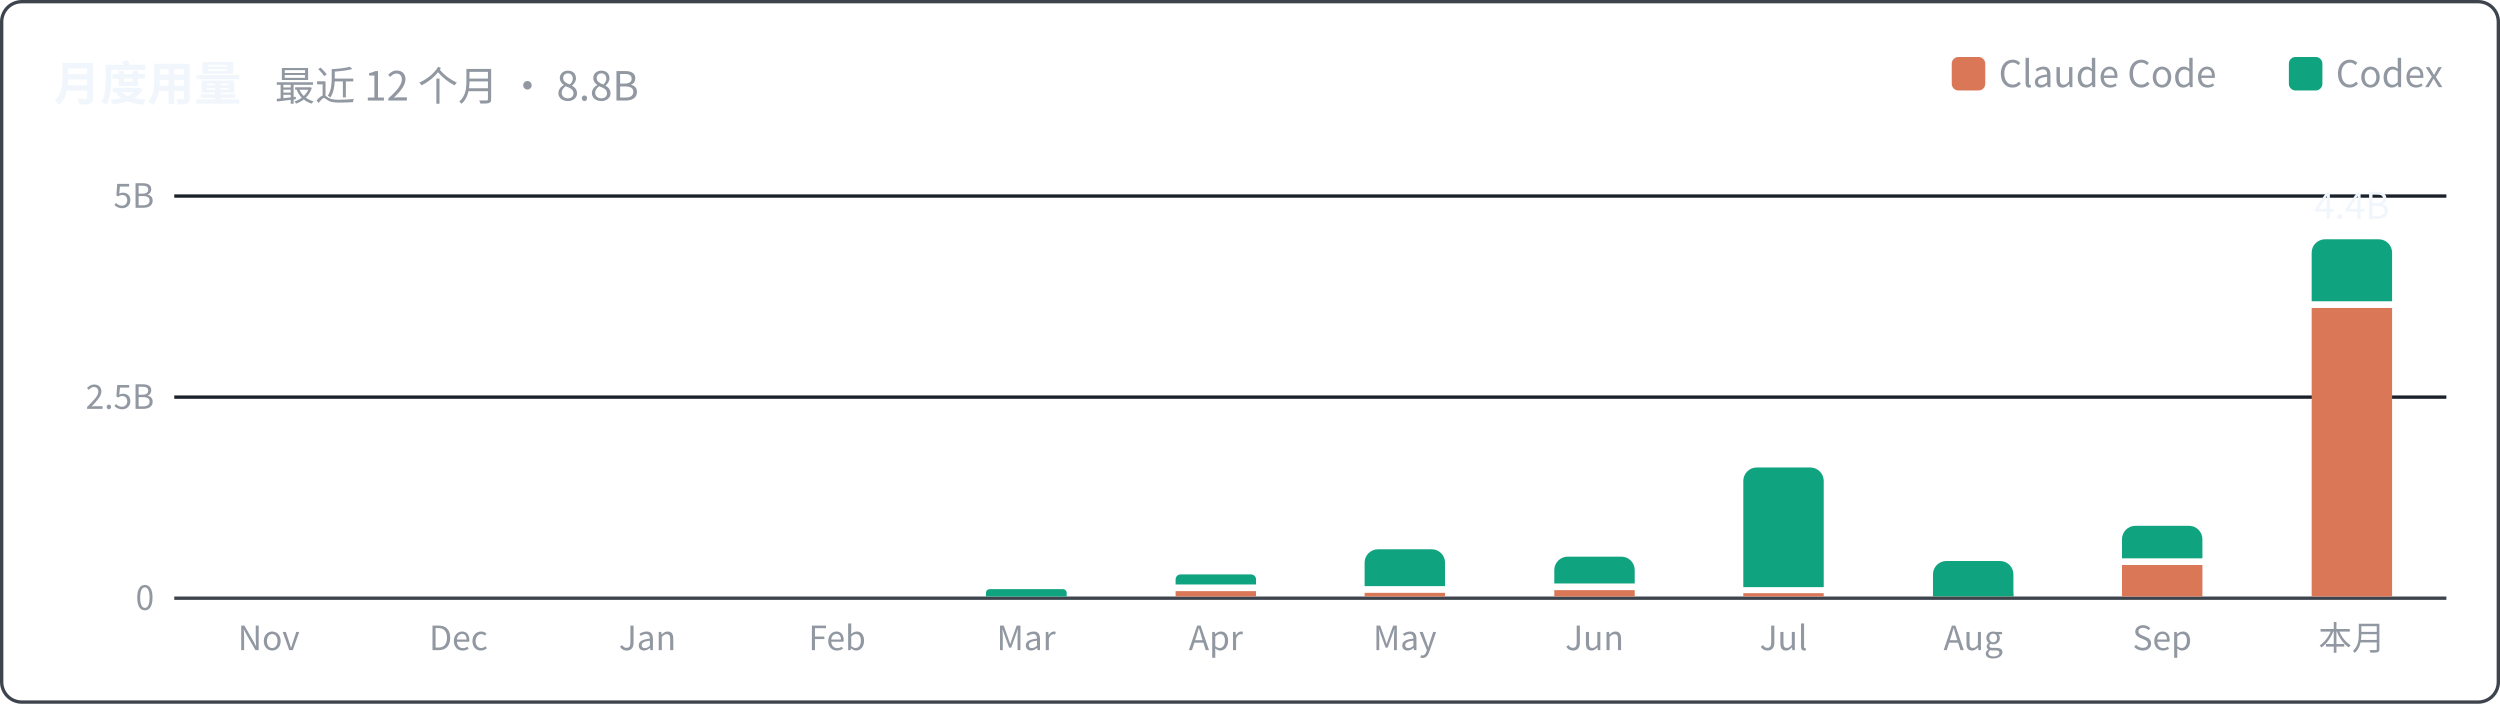
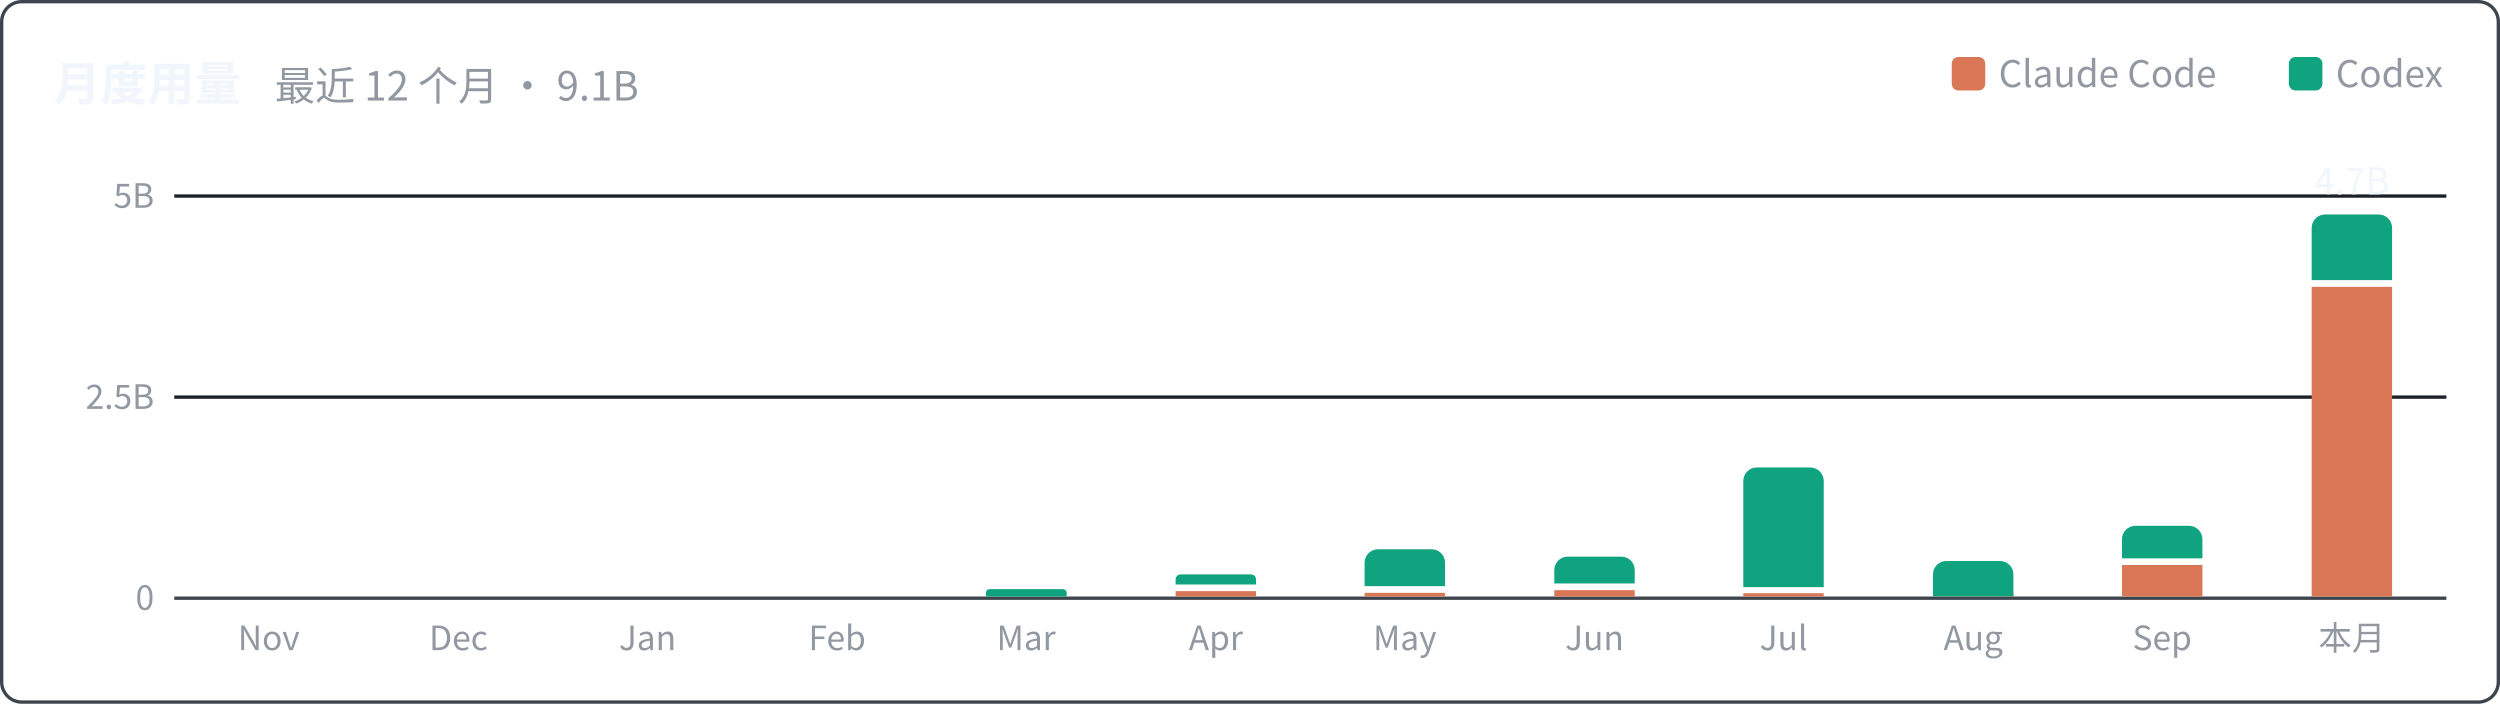
<svg xmlns="http://www.w3.org/2000/svg" width="746" height="210" viewBox="0 0 746 210" font-family="system-ui, -apple-system, 'Segoe UI', 'PingFang SC', 'Microsoft YaHei', 'Noto Sans CJK SC', sans-serif">
  <rect x="0.5" y="0.5" width="745" height="209" rx="6" fill="none" stroke="#3d444d" />
-   <text x="16" y="30" font-size="14" font-weight="600" fill="#f0f6fc">月度用量<tspan dx="10" font-size="12" font-weight="400" fill="#9198a1">最近 12 个月 · 8.8B</tspan>
+   <text x="16" y="30" font-size="14" font-weight="600" fill="#f0f6fc">月度用量<tspan dx="10" font-size="12" font-weight="400" fill="#9198a1">最近 12 个月 · 9.1B</tspan>
  </text>
  <line x1="52" y1="178.5" x2="730" y2="178.5" stroke="#3d444d" stroke-width="1" />
  <text x="46" y="182.0" font-size="10" text-anchor="end" fill="#9198a1">0</text>
  <line x1="52" y1="118.5" x2="730" y2="118.5" stroke="#1b2129" stroke-width="1" />
  <text x="46" y="122.0" font-size="10" text-anchor="end" fill="#9198a1">2.5B</text>
  <line x1="52" y1="58.5" x2="730" y2="58.5" stroke="#1b2129" stroke-width="1" />
  <text x="46" y="62.0" font-size="10" text-anchor="end" fill="#9198a1">5B</text>
  <text x="80.2" y="194" font-size="10" text-anchor="middle" fill="#9198a1">Nov</text>
  <text x="136.8" y="194" font-size="10" text-anchor="middle" fill="#9198a1">Dec</text>
  <text x="193.2" y="194" font-size="10" text-anchor="middle" fill="#9198a1">Jan</text>
  <text x="249.8" y="194" font-size="10" text-anchor="middle" fill="#9198a1">Feb</text>
  <path d="M294.2 178.0 v-1.1 a1.1 1.1 0 0 1 1.1 -1.1 h21.9 a1.1 1.1 0 0 1 1.1 1.1 v1.1 z" fill="#10a37f" />
  <text x="306.2" y="194" font-size="10" text-anchor="middle" fill="#9198a1">Mar</text>
  <rect x="350.8" y="176.4" width="24" height="1.6" fill="#d97757" />
  <path d="M350.8 174.4 v-1.5 a1.5 1.5 0 0 1 1.5 -1.5 h21.0 a1.5 1.5 0 0 1 1.5 1.5 v1.5 z" fill="#10a37f" />
  <text x="362.8" y="194" font-size="10" text-anchor="middle" fill="#9198a1">Apr</text>
  <rect x="407.2" y="176.9" width="24" height="1.1" fill="#d97757" />
  <path d="M407.2 174.9 v-7.0 a4.0 4.0 0 0 1 4.0 -4.0 h16.0 a4.0 4.0 0 0 1 4.0 4.0 v7.0 z" fill="#10a37f" />
  <text x="419.2" y="194" font-size="10" text-anchor="middle" fill="#9198a1">May</text>
  <rect x="463.8" y="176.1" width="24" height="1.9" fill="#d97757" />
  <path d="M463.8 174.1 v-4.0 a4.0 4.0 0 0 1 4.0 -4.0 h16.0 a4.0 4.0 0 0 1 4.0 4.0 v4.0 z" fill="#10a37f" />
  <text x="475.8" y="194" font-size="10" text-anchor="middle" fill="#9198a1">Jun</text>
  <rect x="520.2" y="177.0" width="24" height="1.0" fill="#d97757" />
  <path d="M520.2 175.2 v-31.7 a4.0 4.0 0 0 1 4.0 -4.0 h16.0 a4.0 4.0 0 0 1 4.0 4.0 v31.7 z" fill="#10a37f" />
  <text x="532.2" y="194" font-size="10" text-anchor="middle" fill="#9198a1">Jul</text>
  <rect x="576.8" y="177.0" width="24" height="1.0" fill="#d97757" />
  <path d="M576.8 178.0 v-6.6 a4.0 4.0 0 0 1 4.0 -4.0 h16.0 a4.0 4.0 0 0 1 4.0 4.0 v6.6 z" fill="#10a37f" />
  <text x="588.8" y="194" font-size="10" text-anchor="middle" fill="#9198a1">Aug</text>
  <rect x="633.2" y="168.6" width="24" height="9.4" fill="#d97757" />
  <path d="M633.2 166.6 v-5.7 a4.0 4.0 0 0 1 4.0 -4.0 h16.0 a4.0 4.0 0 0 1 4.0 4.0 v5.7 z" fill="#10a37f" />
  <text x="645.2" y="194" font-size="10" text-anchor="middle" fill="#9198a1">Sep</text>
-   <rect x="689.8" y="91.9" width="24" height="86.1" fill="#d97757" />
-   <path d="M689.8 89.9 v-14.5 a4.0 4.0 0 0 1 4.0 -4.0 h16.0 a4.0 4.0 0 0 1 4.0 4.0 v14.5 z" fill="#10a37f" />
-   <text x="701.8" y="65.3" font-size="11" text-anchor="middle" fill="#f0f6fc">4.4B</text>
+   <rect x="689.8" y="85.6" width="24" height="92.4" fill="#d97757" />
+   <path d="M689.8 83.6 v-15.6 a4.0 4.0 0 0 1 4.0 -4.0 h16.0 a4.0 4.0 0 0 1 4.0 4.0 v15.6 z" fill="#10a37f" />
+   <text x="701.8" y="58.0" font-size="11" text-anchor="middle" fill="#f0f6fc">4.7B</text>
  <text x="701.8" y="194" font-size="10" text-anchor="middle" fill="#9198a1">本月</text>
  <text x="697.0" y="26" font-size="11" fill="#9198a1">Codex</text>
  <rect x="683.0" y="17" width="10" height="10" rx="2" fill="#10a37f" />
  <text x="596.4" y="26" font-size="11" fill="#9198a1">Claude Code</text>
  <rect x="582.4" y="17" width="10" height="10" rx="2" fill="#d97757" />
</svg>
